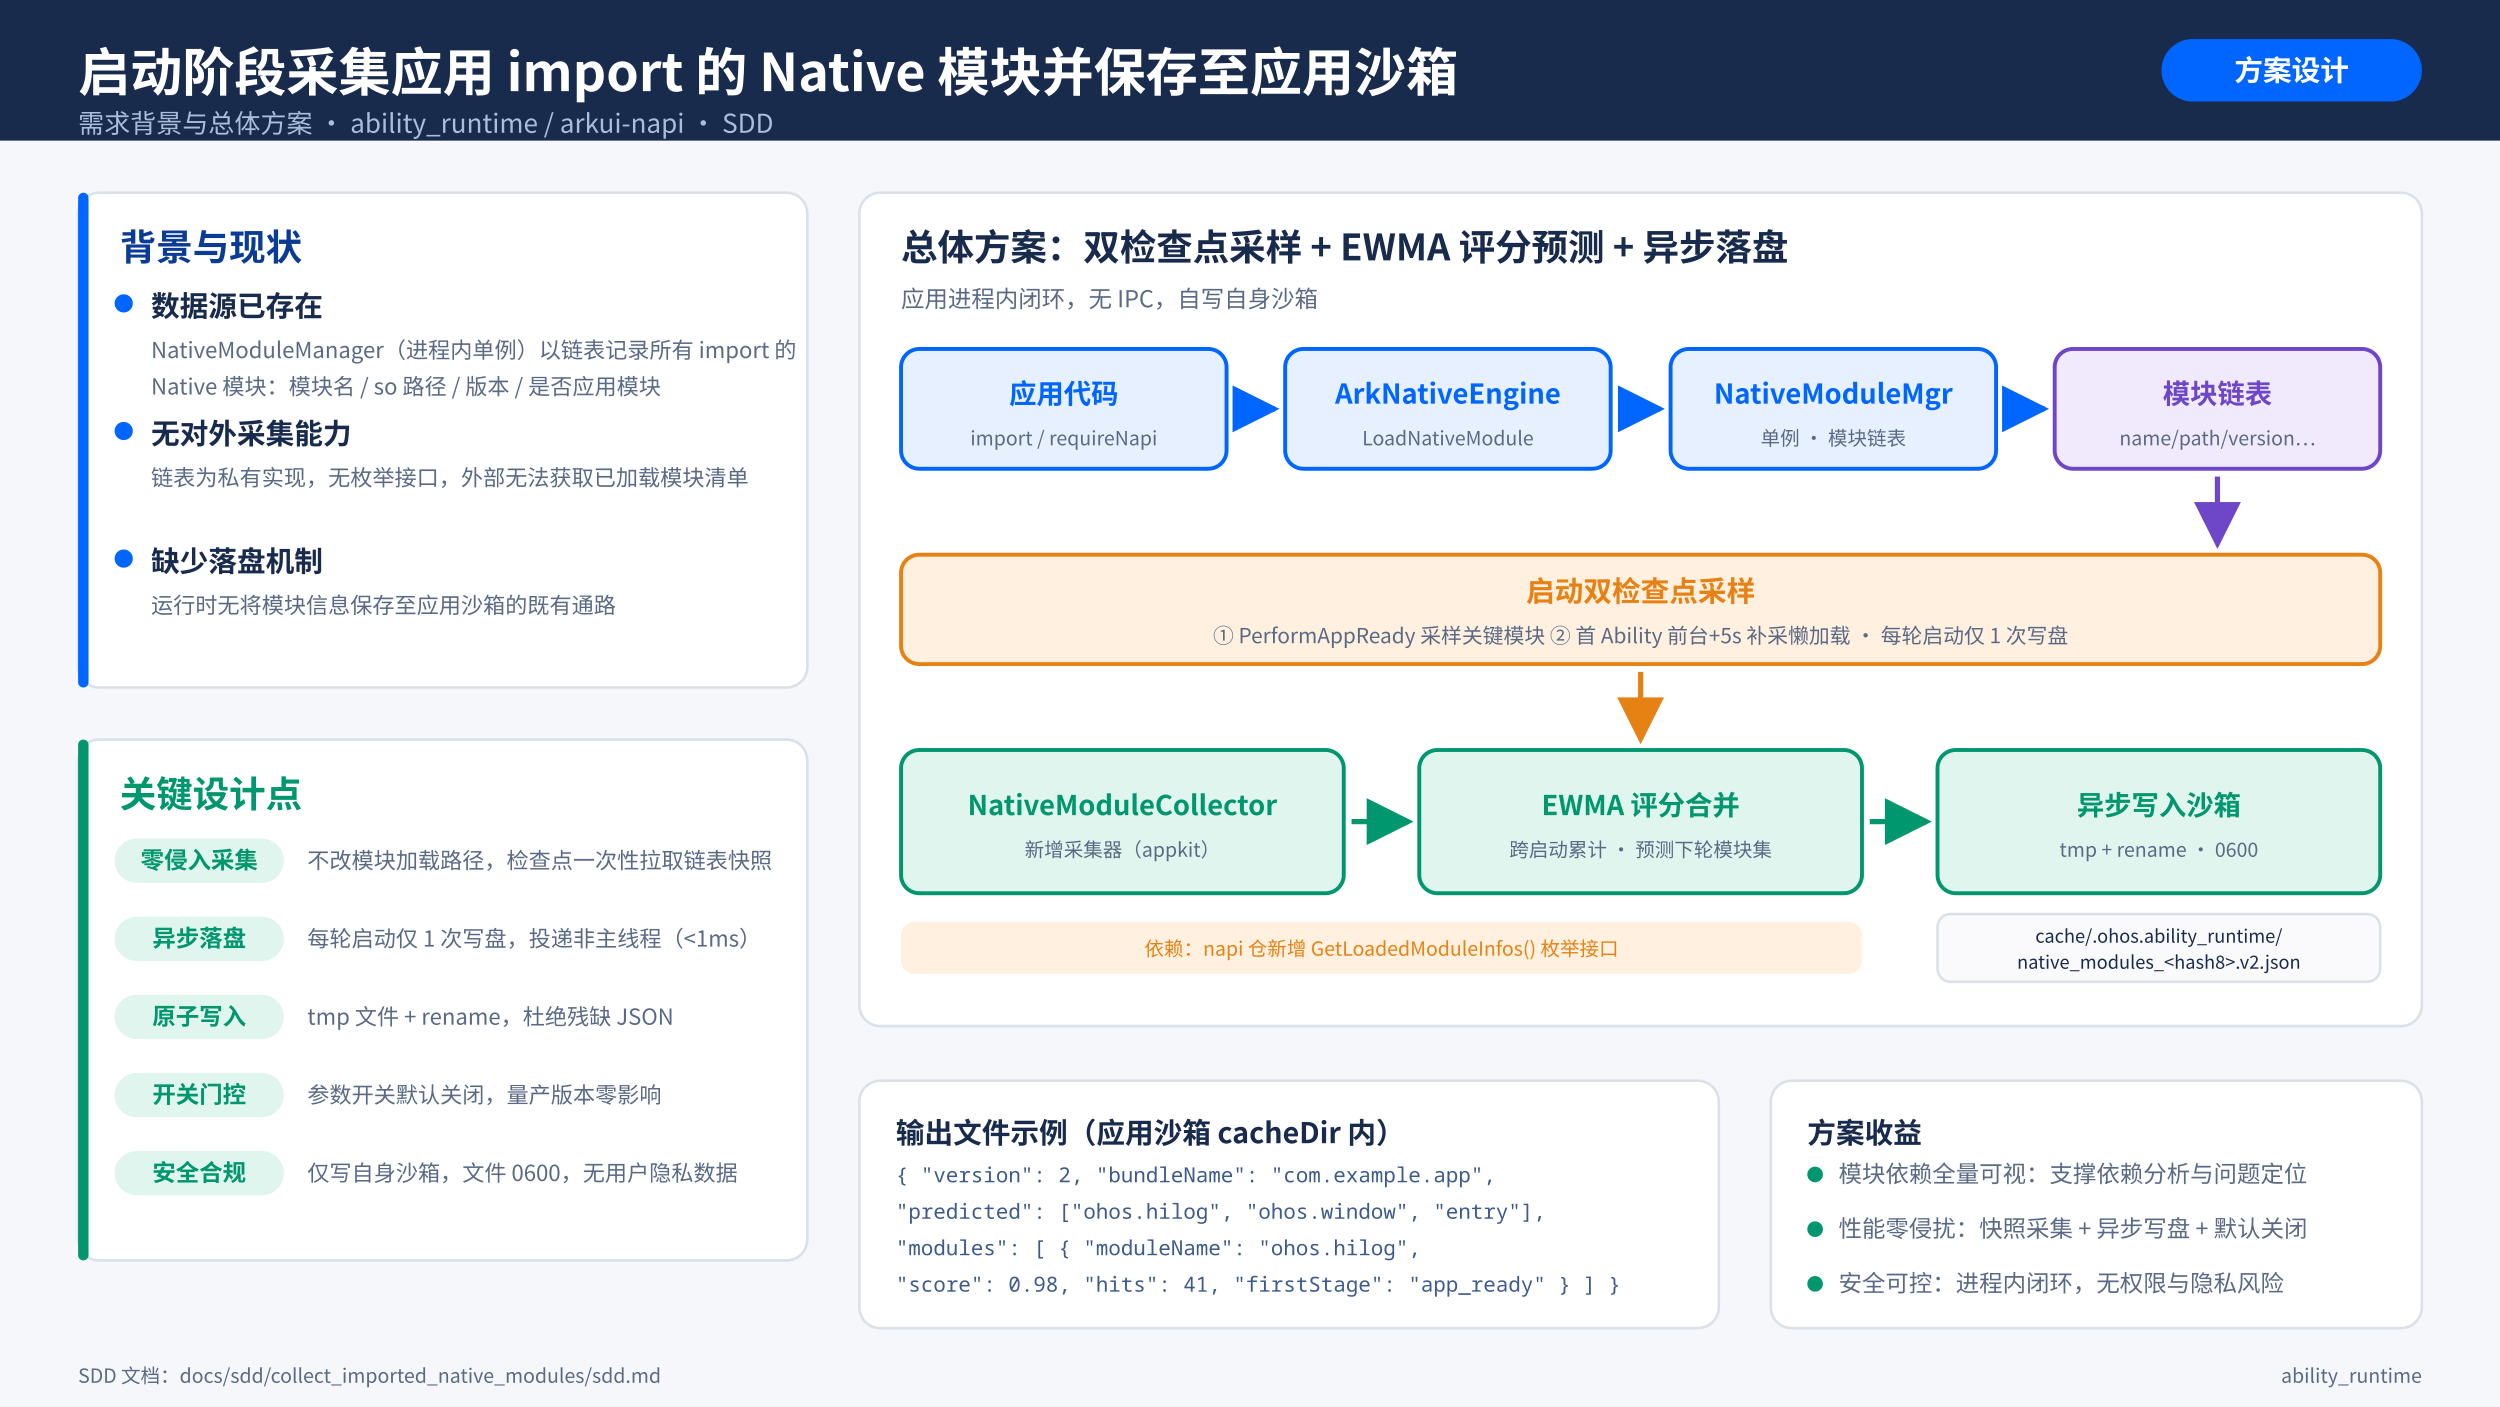
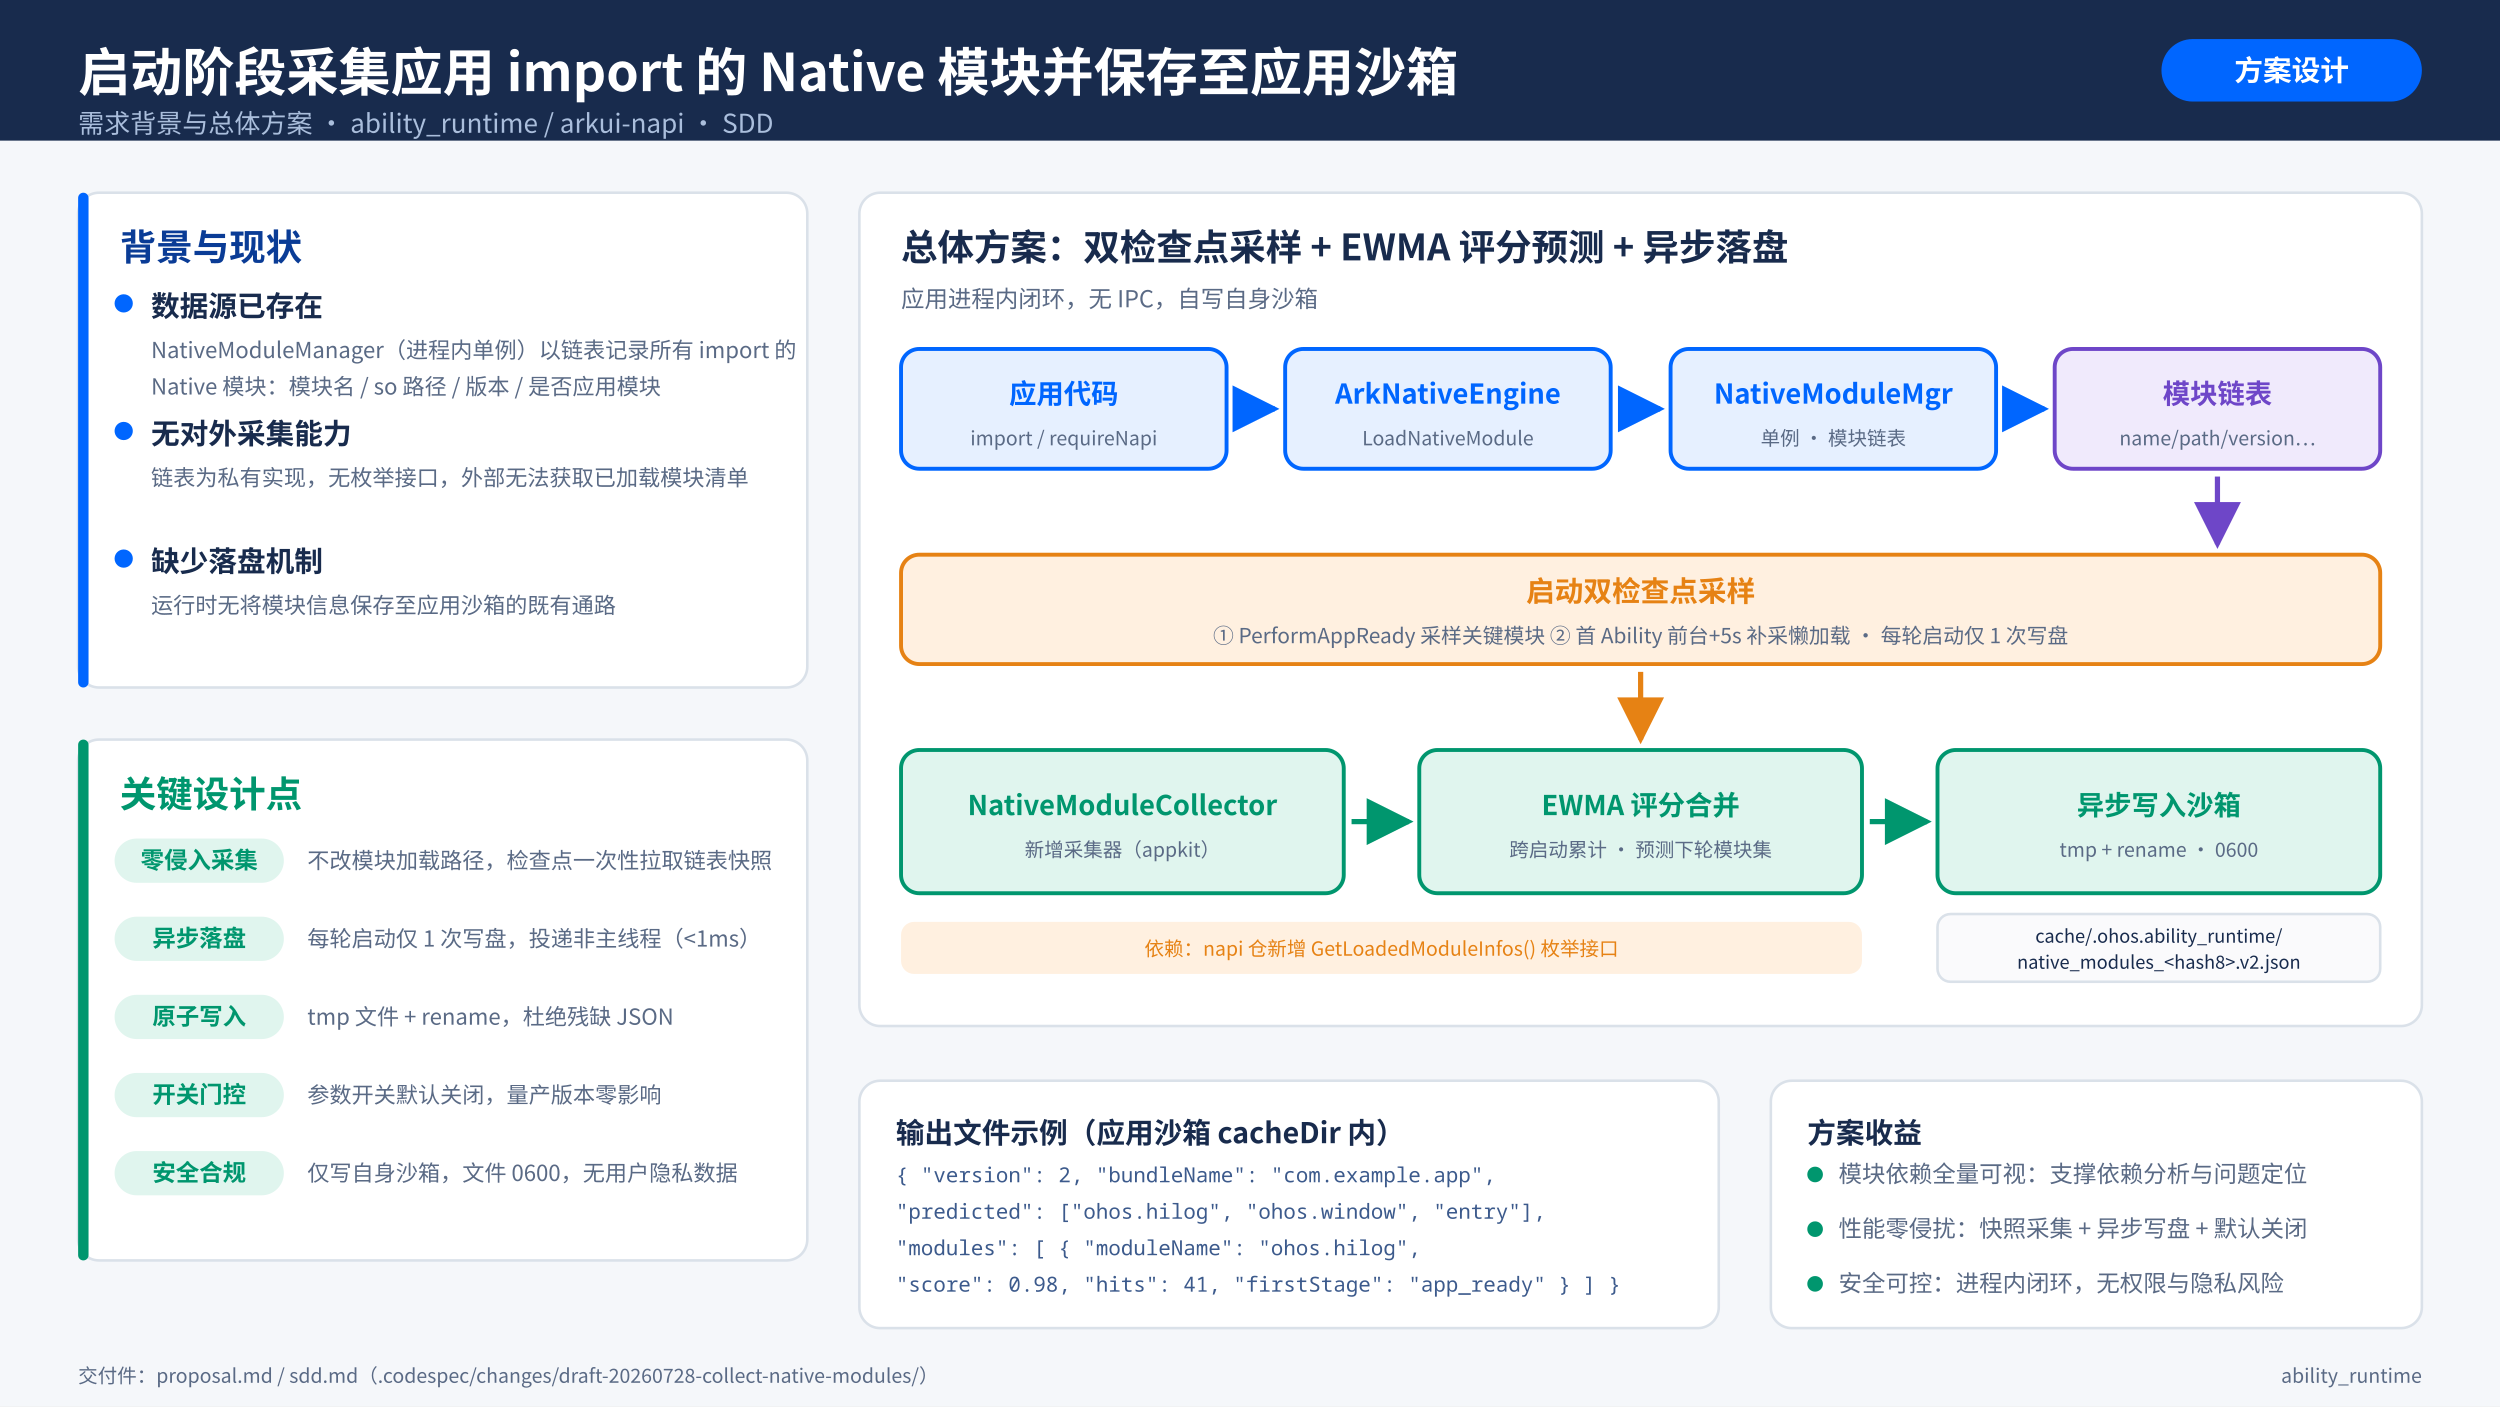
<svg xmlns="http://www.w3.org/2000/svg" width="1920" height="1080" viewBox="0 0 1920 1080" font-family="Noto Sans CJK SC, PingFang SC, Microsoft YaHei, sans-serif">
  <defs>
    <marker id="arrBlue" viewBox="0 0 10 10" refX="9" refY="5" markerWidth="9" markerHeight="9" orient="auto-start-reverse">
      <path d="M0,0 L10,5 L0,10 z" fill="#0066FF" />
    </marker>
    <marker id="arrPurple" viewBox="0 0 10 10" refX="9" refY="5" markerWidth="9" markerHeight="9" orient="auto-start-reverse">
      <path d="M0,0 L10,5 L0,10 z" fill="#6E46C8" />
    </marker>
    <marker id="arrOrange" viewBox="0 0 10 10" refX="9" refY="5" markerWidth="9" markerHeight="9" orient="auto-start-reverse">
      <path d="M0,0 L10,5 L0,10 z" fill="#E68214" />
    </marker>
    <marker id="arrGreen" viewBox="0 0 10 10" refX="9" refY="5" markerWidth="9" markerHeight="9" orient="auto-start-reverse">
      <path d="M0,0 L10,5 L0,10 z" fill="#00966E" />
    </marker>
  </defs>
  <rect width="1920" height="1080" fill="#F5F7FA" />
  <rect x="0" y="0" width="1920" height="108" fill="#182B4D" />
  <text x="60" y="70" font-size="40" font-weight="bold" fill="#FFFFFF">启动阶段采集应用 import 的 Native 模块并保存至应用沙箱</text>
  <text x="60" y="102" font-size="20" fill="#AABEDC">需求背景与总体方案  ·  ability_runtime / arkui-napi  ·  SDD</text>
  <rect x="1660" y="30" width="200" height="48" rx="24" fill="#0066FF" />
  <text x="1760" y="62" font-size="22" font-weight="bold" fill="#FFFFFF" text-anchor="middle">方案设计</text>
  <rect x="60" y="148" width="560" height="380" rx="16" fill="#FFFFFF" stroke="#DAE1E9" stroke-width="2" />
  <rect x="60" y="148" width="8" height="380" rx="4" fill="#0066FF" />
  <text x="92" y="200" font-size="28" font-weight="bold" fill="#0A3C96">背景与现状</text>
  <rect x="88" y="226" width="14" height="14" rx="7" fill="#0066FF" />
  <text x="116" y="243" font-size="22" font-weight="bold" fill="#182B4D">数据源已存在</text>
  <text x="116" y="275" font-size="17" fill="#5A6A85">NativeModuleManager（进程内单例）以链表记录所有 import 的</text>
  <text x="116" y="303" font-size="17" fill="#5A6A85">Native 模块：模块名 / so 路径 / 版本 / 是否应用模块</text>
  <rect x="88" y="324" width="14" height="14" rx="7" fill="#0066FF" />
  <text x="116" y="341" font-size="22" font-weight="bold" fill="#182B4D">无对外采集能力</text>
  <text x="116" y="373" font-size="17" fill="#5A6A85">链表为私有实现，无枚举接口，外部无法获取已加载模块清单</text>
  <rect x="88" y="422" width="14" height="14" rx="7" fill="#0066FF" />
  <text x="116" y="439" font-size="22" font-weight="bold" fill="#182B4D">缺少落盘机制</text>
  <text x="116" y="471" font-size="17" fill="#5A6A85">运行时无将模块信息保存至应用沙箱的既有通路</text>
  <rect x="60" y="568" width="560" height="400" rx="16" fill="#FFFFFF" stroke="#DAE1E9" stroke-width="2" />
  <rect x="60" y="568" width="8" height="400" rx="4" fill="#00966E" />
  <text x="92" y="620" font-size="28" font-weight="bold" fill="#00966E">关键设计点</text>
  <rect x="88" y="644" width="130" height="34" rx="17" fill="#E0F5EE" />
  <text x="153" y="667" font-size="18" font-weight="bold" fill="#00966E" text-anchor="middle">零侵入采集</text>
  <text x="236" y="667" font-size="17" fill="#5A6A85">不改模块加载路径，检查点一次性拉取链表快照</text>
  <rect x="88" y="704" width="130" height="34" rx="17" fill="#E0F5EE" />
  <text x="153" y="727" font-size="18" font-weight="bold" fill="#00966E" text-anchor="middle">异步落盘</text>
  <text x="236" y="727" font-size="17" fill="#5A6A85">每轮启动仅 1 次写盘，投递非主线程（&lt;1ms）</text>
  <rect x="88" y="764" width="130" height="34" rx="17" fill="#E0F5EE" />
  <text x="153" y="787" font-size="18" font-weight="bold" fill="#00966E" text-anchor="middle">原子写入</text>
  <text x="236" y="787" font-size="17" fill="#5A6A85">tmp 文件 + rename，杜绝残缺 JSON</text>
  <rect x="88" y="824" width="130" height="34" rx="17" fill="#E0F5EE" />
  <text x="153" y="847" font-size="18" font-weight="bold" fill="#00966E" text-anchor="middle">开关门控</text>
  <text x="236" y="847" font-size="17" fill="#5A6A85">参数开关默认关闭，量产版本零影响</text>
  <rect x="88" y="884" width="130" height="34" rx="17" fill="#E0F5EE" />
  <text x="153" y="907" font-size="18" font-weight="bold" fill="#00966E" text-anchor="middle">安全合规</text>
  <text x="236" y="907" font-size="17" fill="#5A6A85">仅写自身沙箱，文件 0600，无用户隐私数据</text>
  <rect x="660" y="148" width="1200" height="640" rx="16" fill="#FFFFFF" stroke="#DAE1E9" stroke-width="2" />
  <text x="692" y="200" font-size="28" font-weight="bold" fill="#182B4D">总体方案：双检查点采样 + EWMA 评分预测 + 异步落盘</text>
  <text x="692" y="236" font-size="18" fill="#5A6A85">应用进程内闭环，无 IPC，自写自身沙箱</text>
  <rect x="692" y="268" width="250" height="92" rx="14" fill="#E6F0FF" stroke="#0066FF" stroke-width="3" />
  <text x="817" y="310" font-size="21" font-weight="bold" fill="#0066FF" text-anchor="middle">应用代码</text>
  <text x="817" y="342" font-size="15" fill="#5A6A85" text-anchor="middle">import / requireNapi</text>
  <rect x="987" y="268" width="250" height="92" rx="14" fill="#E6F0FF" stroke="#0066FF" stroke-width="3" />
  <text x="1112" y="310" font-size="21" font-weight="bold" fill="#0066FF" text-anchor="middle">ArkNativeEngine</text>
  <text x="1112" y="342" font-size="15" fill="#5A6A85" text-anchor="middle">LoadNativeModule</text>
  <rect x="1283" y="268" width="250" height="92" rx="14" fill="#E6F0FF" stroke="#0066FF" stroke-width="3" />
  <text x="1408" y="310" font-size="21" font-weight="bold" fill="#0066FF" text-anchor="middle">NativeModuleMgr</text>
  <text x="1408" y="342" font-size="15" fill="#5A6A85" text-anchor="middle">单例 · 模块链表</text>
  <rect x="1578" y="268" width="250" height="92" rx="14" fill="#F0EAFC" stroke="#6E46C8" stroke-width="3" />
  <text x="1703" y="310" font-size="21" font-weight="bold" fill="#6E46C8" text-anchor="middle">模块链表</text>
  <text x="1703" y="342" font-size="15" fill="#5A6A85" text-anchor="middle">name/path/version…</text>
  <line x1="948" y1="314" x2="979" y2="314" stroke="#0066FF" stroke-width="4" marker-end="url(#arrBlue)" />
  <line x1="1243" y1="314" x2="1275" y2="314" stroke="#0066FF" stroke-width="4" marker-end="url(#arrBlue)" />
  <line x1="1539" y1="314" x2="1570" y2="314" stroke="#0066FF" stroke-width="4" marker-end="url(#arrBlue)" />
  <line x1="1703" y1="366" x2="1703" y2="418" stroke="#6E46C8" stroke-width="4" marker-end="url(#arrPurple)" />
  <rect x="692" y="426" width="1136" height="84" rx="14" fill="#FFF0E0" stroke="#E68214" stroke-width="3" />
  <text x="1260" y="462" font-size="22" font-weight="bold" fill="#E68214" text-anchor="middle">启动双检查点采样</text>
  <text x="1260" y="494" font-size="16" fill="#5A6A85" text-anchor="middle">① PerformAppReady 采样关键模块  ② 首 Ability 前台+5s 补采懒加载 · 每轮启动仅 1 次写盘</text>
  <line x1="1260" y1="516" x2="1260" y2="568" stroke="#E68214" stroke-width="4" marker-end="url(#arrOrange)" />
  <rect x="692" y="576" width="340" height="110" rx="14" fill="#E0F5EE" stroke="#00966E" stroke-width="3" />
  <text x="862" y="626" font-size="21" font-weight="bold" fill="#00966E" text-anchor="middle">NativeModuleCollector</text>
  <text x="862" y="658" font-size="15" fill="#5A6A85" text-anchor="middle">新增采集器（appkit）</text>
  <rect x="1090" y="576" width="340" height="110" rx="14" fill="#E0F5EE" stroke="#00966E" stroke-width="3" />
  <text x="1260" y="626" font-size="21" font-weight="bold" fill="#00966E" text-anchor="middle">EWMA 评分合并</text>
  <text x="1260" y="658" font-size="15" fill="#5A6A85" text-anchor="middle">跨启动累计 · 预测下轮模块集</text>
  <rect x="1488" y="576" width="340" height="110" rx="14" fill="#E0F5EE" stroke="#00966E" stroke-width="3" />
  <text x="1658" y="626" font-size="21" font-weight="bold" fill="#00966E" text-anchor="middle">异步写入沙箱</text>
  <text x="1658" y="658" font-size="15" fill="#5A6A85" text-anchor="middle">tmp + rename · 0600</text>
  <line x1="1038" y1="631" x2="1082" y2="631" stroke="#00966E" stroke-width="4" marker-end="url(#arrGreen)" />
  <line x1="1436" y1="631" x2="1480" y2="631" stroke="#00966E" stroke-width="4" marker-end="url(#arrGreen)" />
  <rect x="692" y="708" width="738" height="40" rx="10" fill="#FFF0E0" />
  <text x="1061" y="734" font-size="15" fill="#E68214" text-anchor="middle">依赖：napi 仓新增 GetLoadedModuleInfos() 枚举接口</text>
  <rect x="1488" y="702" width="340" height="52" rx="10" fill="#FAFAFC" stroke="#DAE1E9" stroke-width="2" />
  <text x="1658" y="724" font-size="14" fill="#182B4D" text-anchor="middle">cache/.ohos.ability_runtime/</text>
  <text x="1658" y="744" font-size="14" fill="#182B4D" text-anchor="middle">native_modules_&lt;hash8&gt;.v2.json</text>
  <rect x="660" y="830" width="660" height="190" rx="16" fill="#FFFFFF" stroke="#DAE1E9" stroke-width="2" />
  <text x="688" y="878" font-size="22" font-weight="bold" fill="#182B4D">输出文件示例（应用沙箱 cacheDir 内）</text>
  <text x="688" y="908" font-size="16" fill="#3C5A8C" font-family="Noto Sans Mono, monospace">{ "version": 2, "bundleName": "com.example.app",</text>
  <text x="688" y="936" font-size="16" fill="#3C5A8C" font-family="Noto Sans Mono, monospace">  "predicted": ["ohos.hilog", "ohos.window", "entry"],</text>
  <text x="688" y="964" font-size="16" fill="#3C5A8C" font-family="Noto Sans Mono, monospace">  "modules": [ { "moduleName": "ohos.hilog",</text>
  <text x="688" y="992" font-size="16" fill="#3C5A8C" font-family="Noto Sans Mono, monospace">    "score": 0.98, "hits": 41, "firstStage": "app_ready" } ] }</text>
  <rect x="1360" y="830" width="500" height="190" rx="16" fill="#FFFFFF" stroke="#DAE1E9" stroke-width="2" />
  <text x="1388" y="878" font-size="22" font-weight="bold" fill="#182B4D">方案收益</text>
  <rect x="1388" y="896" width="12" height="12" rx="6" fill="#00966E" />
  <text x="1412" y="908" font-size="18" fill="#5A6A85">模块依赖全量可视：支撑依赖分析与问题定位</text>
  <rect x="1388" y="938" width="12" height="12" rx="6" fill="#00966E" />
  <text x="1412" y="950" font-size="18" fill="#5A6A85">性能零侵扰：快照采集 + 异步写盘 + 默认关闭</text>
  <rect x="1388" y="980" width="12" height="12" rx="6" fill="#00966E" />
  <text x="1412" y="992" font-size="18" fill="#5A6A85">安全可控：进程内闭环，无权限与隐私风险</text>
-   <text x="60" y="1062" font-size="15" fill="#5A6A85">SDD 文档：docs/sdd/collect_imported_native_modules/sdd.md</text>
+   <text x="60" y="1062" font-size="15" fill="#5A6A85">交付件：proposal.md / sdd.md（.codespec/changes/draft-20260728-collect-native-modules/）</text>
  <text x="1860" y="1062" font-size="15" fill="#5A6A85" text-anchor="end">ability_runtime</text>
</svg>
